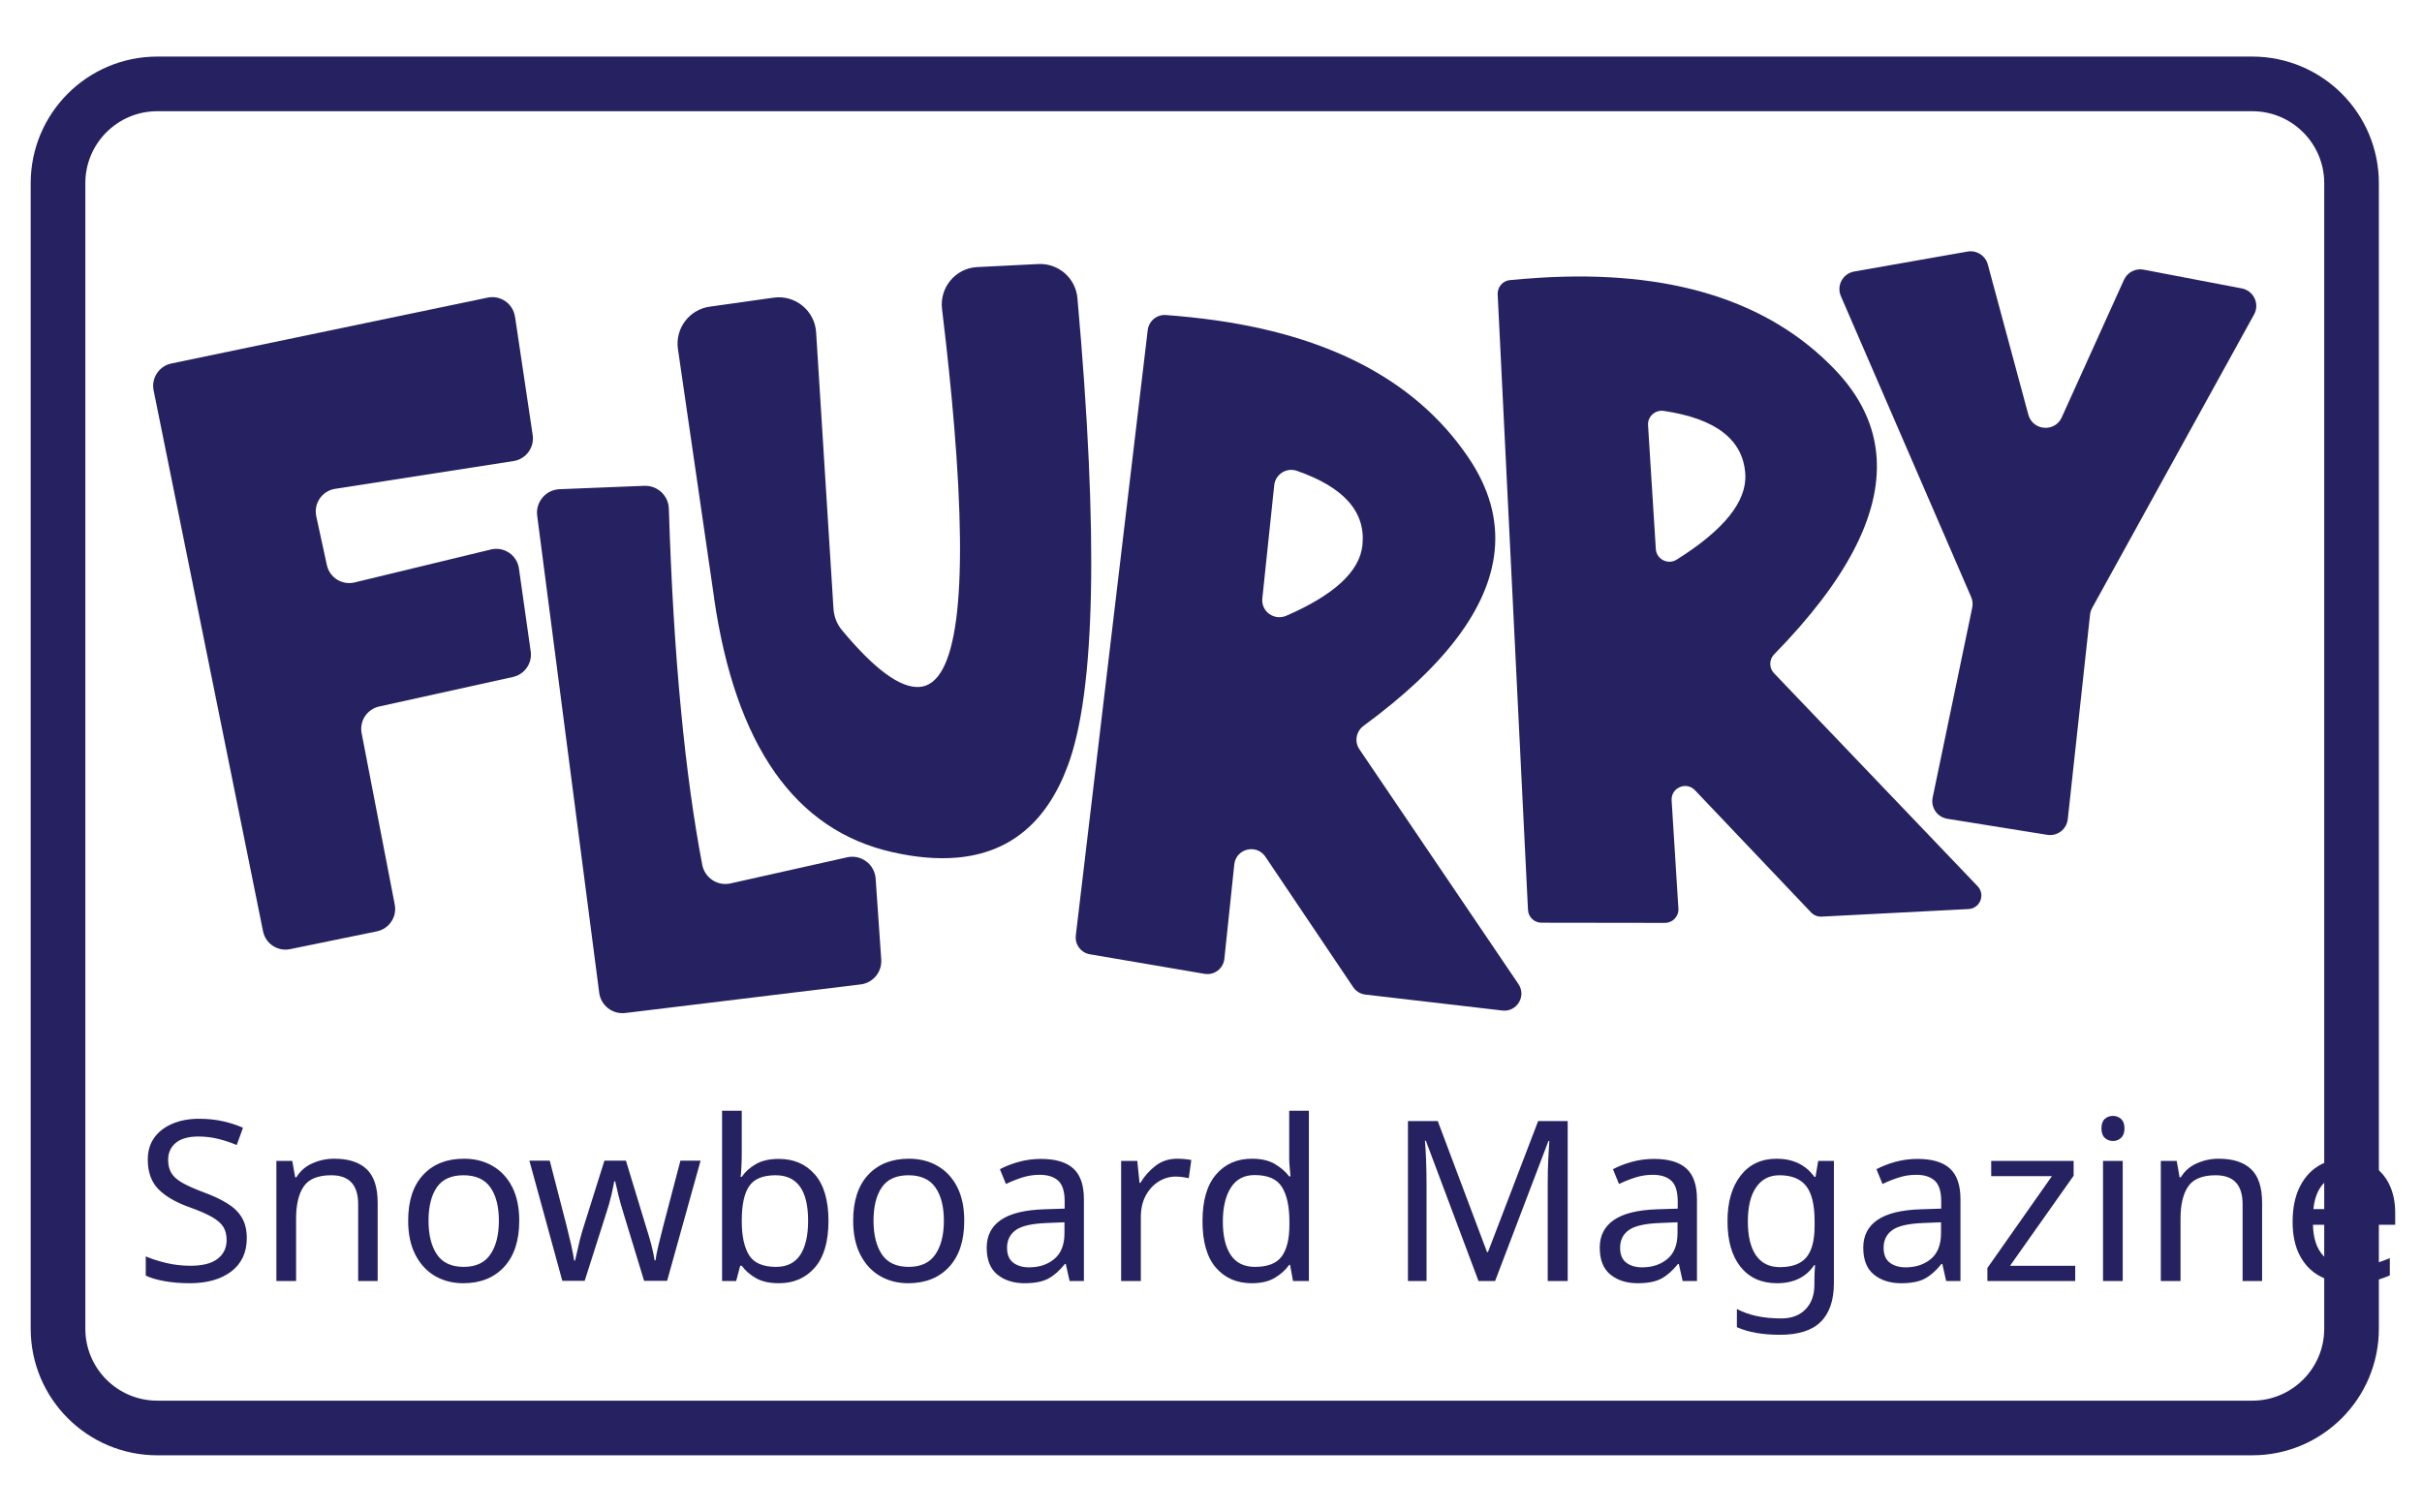
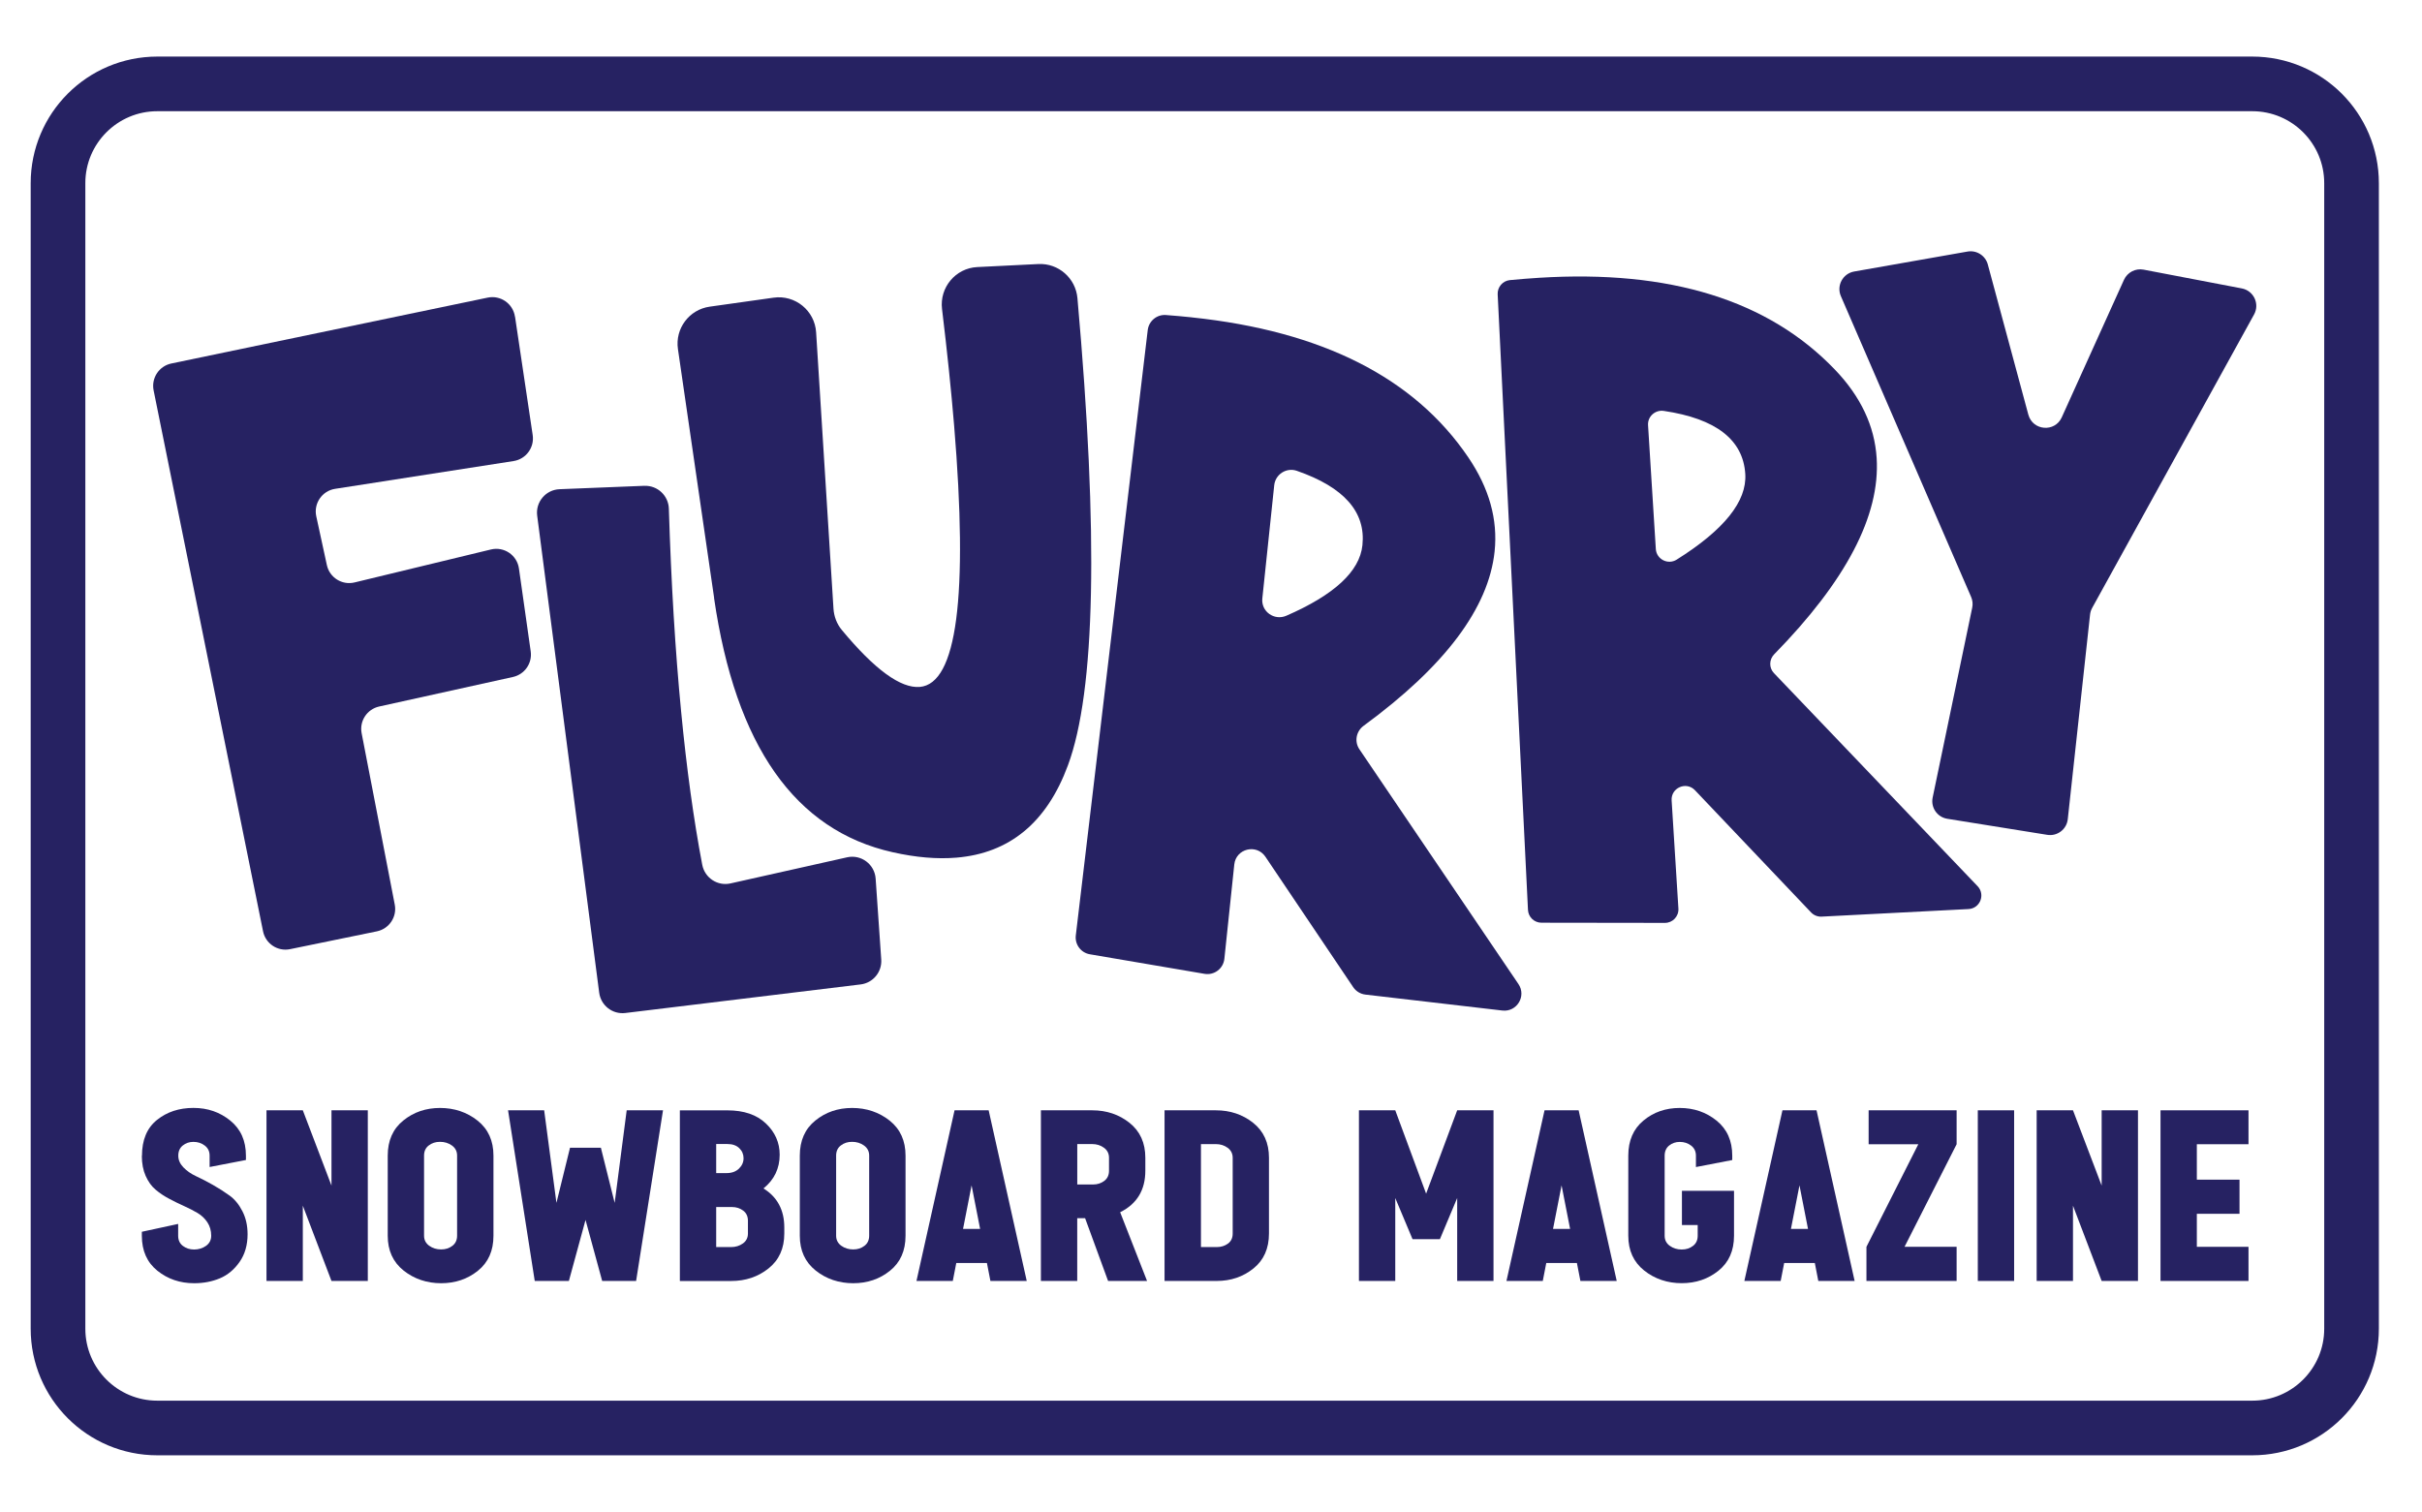
<svg xmlns="http://www.w3.org/2000/svg" id="Layer_1" data-name="Layer 1" viewBox="0 0 576.12 359.71">
  <defs>
    <style>
      .cls-1 {
        fill: none;
        stroke: #262262;
        stroke-miterlimit: 10;
        stroke-width: 13px;
      }

-       .cls-2, .cls-3 {
+       .cls-2 {
        fill: #262262;
-       }
- 
-       .cls-3 {
-         font-family: fFinish, 'f Finish';
-         font-size: 53.3px;
      }
    </style>
  </defs>
-   <text class="cls-3" transform="translate(31.95 304.77)">
-     <tspan x="0" y="0">Snowboard Magazine</tspan>
-   </text>
+   <path class="cls-2" d="M33.77,274.99c0-3.78,1.19-6.63,3.57-8.54,2.38-1.91,5.27-2.86,8.67-2.86s6.29,1.01,8.77,3.02c2.48,2.01,3.72,4.79,3.72,8.33v1.04l-8.64,1.67v-2.71c0-1.01-.38-1.8-1.15-2.39-.76-.59-1.67-.88-2.71-.88-.97,0-1.81.29-2.52.86-.71.57-1.07,1.38-1.07,2.42s.41,1.94,1.22,2.79c.81.85,1.83,1.55,3.04,2.11,1.21.56,2.54,1.24,3.98,2.06,1.44.82,2.77,1.67,3.98,2.55,1.21.88,2.23,2.13,3.04,3.72.82,1.6,1.22,3.42,1.22,5.47,0,2.57-.63,4.76-1.9,6.58-1.27,1.82-2.83,3.12-4.68,3.9-1.86.78-3.9,1.17-6.12,1.17-3.37,0-6.28-.99-8.75-2.97-2.46-1.98-3.7-4.75-3.7-8.33v-.94l8.64-1.87v2.81c0,1.04.37,1.85,1.12,2.42.75.57,1.64.86,2.68.86s2.02-.29,2.84-.88c.81-.59,1.22-1.39,1.22-2.39,0-1.21-.3-2.28-.91-3.2-.61-.92-1.4-1.67-2.37-2.24-.97-.57-2.04-1.12-3.2-1.64-1.16-.52-2.33-1.09-3.51-1.72-1.18-.62-2.26-1.34-3.23-2.16-.97-.81-1.76-1.91-2.37-3.28-.61-1.37-.91-2.96-.91-4.76Z" />
+   <path class="cls-2" d="M78.85,264.16h8.64v40.6h-8.64l-6.82-17.91v17.91h-8.64v-40.6h8.64l6.82,17.91v-17.91Z" />
+   <path class="cls-2" d="M92.23,274.94c0-3.57,1.23-6.36,3.7-8.35,2.46-2,5.38-2.99,8.75-2.99s6.41,1.01,8.93,3.02c2.52,2.01,3.77,4.79,3.77,8.33v19.05c0,3.57-1.23,6.35-3.7,8.33-2.46,1.98-5.38,2.97-8.75,2.97s-6.41-1.01-8.93-3.02c-2.52-2.01-3.77-4.77-3.77-8.28v-19.05ZM100.87,293.99c0,1.01.41,1.8,1.22,2.39.82.59,1.76.88,2.84.88s1.93-.29,2.68-.86c.75-.57,1.12-1.38,1.12-2.42v-19.05c0-1.01-.41-1.8-1.22-2.39-.82-.59-1.76-.88-2.84-.88s-1.93.29-2.68.86c-.75.57-1.12,1.38-1.12,2.42v19.05Z" />
+   <path class="cls-2" d="M146.21,286.18l2.86-22.02h8.64l-6.4,40.6h-8.07l-3.96-14.52-3.96,14.52h-8.12l-6.35-40.6h8.59l2.92,22.02,3.23-13.12h7.34l3.28,13.12Z" />
+   <path class="cls-2" d="M161.72,304.77v-40.6h11.3c3.92,0,6.98,1.04,9.16,3.12,2.19,2.08,3.28,4.56,3.28,7.44,0,3.26-1.28,5.93-3.85,8.02,3.3,2.05,4.95,5.14,4.95,9.27v1.46c0,3.54-1.25,6.31-3.75,8.3-2.5,2-5.47,2.99-8.9,2.99h-12.18ZM170.36,272.18v6.92h2.45c1.25,0,2.24-.36,2.97-1.07.73-.71,1.09-1.54,1.09-2.47s-.34-1.73-1.02-2.39c-.68-.66-1.62-.99-2.84-.99h-2.66ZM170.36,296.7h3.54c1.08,0,2.01-.29,2.81-.86.8-.57,1.2-1.36,1.2-2.37v-3.02c0-1.04-.37-1.85-1.12-2.42-.75-.57-1.64-.86-2.68-.86h-3.75v9.53Z" />
+   <path class="cls-2" d="M190.25,274.94c0-3.57,1.23-6.36,3.7-8.35,2.46-2,5.38-2.99,8.75-2.99s6.41,1.01,8.93,3.02c2.52,2.01,3.77,4.79,3.77,8.33v19.05c0,3.57-1.23,6.35-3.7,8.33-2.46,1.98-5.38,2.97-8.75,2.97s-6.41-1.01-8.93-3.02c-2.52-2.01-3.77-4.77-3.77-8.28v-19.05ZM198.89,293.99c0,1.01.41,1.8,1.22,2.39.82.59,1.76.88,2.84.88s1.93-.29,2.68-.86c.75-.57,1.12-1.38,1.12-2.42v-19.05c0-1.01-.41-1.8-1.22-2.39-.82-.59-1.76-.88-2.84-.88s-1.93.29-2.68.86c-.75.57-1.12,1.38-1.12,2.42v19.05Z" />
+   <path class="cls-2" d="M227.05,264.16h8.12l9.06,40.6h-8.64l-.83-4.27h-7.29l-.83,4.27h-8.64l9.06-40.6ZM231.11,282.02l-2.03,10.36h4.06l-2.03-10.36Z" />
+   <path class="cls-2" d="M247.61,264.16h12.18c3.44,0,6.4,1,8.9,2.99,2.5,2,3.75,4.76,3.75,8.3v3.07c0,4.62-2,7.91-5.99,9.89l6.4,16.35h-9.27l-5.47-14.94h-1.87v14.94h-8.64v-40.6ZM256.25,272.18v9.63h3.75c1.04,0,1.93-.29,2.68-.86.75-.57,1.12-1.38,1.12-2.42v-3.07c0-1.01-.4-1.8-1.2-2.39-.8-.59-1.74-.88-2.81-.88h-3.54Z" />
+   <path class="cls-2" d="M277.02,264.16h12.18c3.44,0,6.4,1,8.9,2.99,2.5,2,3.75,4.76,3.75,8.3v18.01c0,3.57-1.23,6.35-3.7,8.33-2.46,1.98-5.38,2.97-8.75,2.97h-12.39v-40.6ZM285.67,296.7h3.75c1.04,0,1.93-.28,2.68-.83.75-.55,1.12-1.35,1.12-2.39v-18.01c0-1.01-.4-1.8-1.2-2.39-.8-.59-1.74-.88-2.81-.88h-3.54v24.52Z" />
+   <path class="cls-2" d="M355.26,264.16v40.6h-8.64v-19.73l-4.11,9.79h-6.51l-4.11-9.79v19.73h-8.64v-40.6h8.64l7.34,19.83,7.39-19.83h8.64Z" />
+   <path class="cls-2" d="M367.39,264.16h8.12l9.06,40.6h-8.64l-.83-4.27h-7.29l-.83,4.27h-8.64l9.06-40.6ZM371.45,282.02l-2.03,10.36h4.06l-2.03-10.36Z" />
+   <path class="cls-2" d="M400.08,283.32h12.39v10.67c0,3.57-1.23,6.35-3.7,8.33-2.46,1.98-5.38,2.97-8.75,2.97s-6.41-1.01-8.93-3.02c-2.52-2.01-3.77-4.77-3.77-8.28v-19.05c0-3.57,1.21-6.36,3.62-8.35,2.41-2,5.28-2.99,8.62-2.99s6.29,1.01,8.77,3.02c2.48,2.01,3.72,4.79,3.72,8.33v1.04l-8.64,1.67v-2.71c0-1.01-.38-1.8-1.14-2.39-.76-.59-1.67-.88-2.71-.88-.97,0-1.81.29-2.52.86-.71.57-1.07,1.38-1.07,2.42v19.05c0,1.01.41,1.8,1.22,2.39.82.59,1.76.88,2.84.88s1.93-.29,2.68-.86c.75-.57,1.12-1.38,1.12-2.42v-2.55h-3.75v-8.12Z" />
+   <path class="cls-2" d="M423.98,264.16h8.12l9.06,40.6h-8.64l-.83-4.27h-7.29l-.83,4.27h-8.64l9.06-40.6ZM428.04,282.02l-2.03,10.36h4.06l-2.03-10.36Z" />
+   <path class="cls-2" d="M444.49,264.16h20.93v8.07l-12.39,24.41h12.39v8.12h-21.45v-8.12l12.34-24.41h-11.82v-8.07Z" />
+   <path class="cls-2" d="M470.46,264.16h8.64v40.6h-8.64v-40.6Z" />
+   <path class="cls-2" d="M499.92,264.16h8.64v40.6h-8.64l-6.82-17.91v17.91h-8.64v-40.6h8.64l6.82,17.91v-17.91Z" />
+   <path class="cls-2" d="M534.85,264.16v8.07h-12.29v8.43h10.15v8.12h-10.15v7.86h12.29v8.12h-20.93v-40.6h20.93Z" />
  <g>
    <path class="cls-2" d="M122.51,75.34l4.2,28.17c.44,2.96-1.59,5.72-4.54,6.18l-42.46,6.61c-3.09.48-5.14,3.47-4.48,6.53l2.52,11.61c.65,2.98,3.62,4.85,6.59,4.13l32.44-7.84c3.12-.75,6.21,1.34,6.66,4.52l2.8,19.73c.4,2.81-1.44,5.46-4.21,6.08l-31.84,7.03c-2.88.64-4.73,3.45-4.17,6.34l7.88,40.79c.57,2.92-1.33,5.76-4.25,6.36l-20.65,4.24c-2.95.61-5.83-1.3-6.43-4.25l-26.03-128.69c-.59-2.93,1.29-5.79,4.22-6.4l75.24-15.67c3.06-.64,6.03,1.43,6.49,4.52Z" />
    <path class="cls-2" d="M153.3,115.59c3.11-.12,5.71,2.34,5.8,5.44.55,17.68,1.52,33.77,2.92,48.26,1.3,13.52,2.97,25.67,5.02,36.44.59,3.12,3.62,5.14,6.72,4.45l27.73-6.21c3.34-.75,6.56,1.65,6.8,5.07l1.33,19.24c.2,2.97-1.95,5.57-4.9,5.93l-55.97,6.8c-3.05.37-5.82-1.78-6.22-4.83l-14.75-113.49c-.42-3.26,2.04-6.17,5.32-6.3l20.2-.81Z" />
    <path class="cls-2" d="M169.87,142.26l-8.61-59.22c-.71-4.87,2.68-9.4,7.56-10.08l15.2-2.14c5.13-.72,9.79,3.08,10.11,8.25l4.13,65.74c.12,1.85.8,3.65,1.98,5.07,7.81,9.41,13.99,13.92,18.54,13.55,8.83-.73,11.56-21.49,8.17-62.28-.69-8.26-1.64-17.47-2.87-27.64-.62-5.12,3.23-9.72,8.38-9.97l14.53-.72c4.78-.24,8.88,3.36,9.3,8.12,5.04,56.45,4.28,93.5-2.26,111.14-5.02,13.59-13.87,20.92-26.55,21.97-4.58.38-9.62-.05-15.14-1.29-23.23-5.19-37.39-25.35-42.49-60.5Z" />
    <path class="cls-2" d="M283.49,75.51c31.01,3.26,52.93,14.36,65.76,33.29,4.98,7.33,7.07,14.8,6.27,22.41-1.42,13.45-11.8,27.28-31.16,41.47-1.77,1.3-2.24,3.75-1.01,5.57l37.84,55.87c1.95,2.87-.38,6.71-3.83,6.3l-32.57-3.79c-1.18-.14-2.23-.78-2.9-1.76l-20.89-31.04c-2.12-3.14-7-1.93-7.4,1.84l-2.36,22.45c-.25,2.33-2.41,3.97-4.72,3.57l-27.27-4.65c-2.13-.36-3.6-2.33-3.35-4.48l17.11-144.03c.26-2.15,2.16-3.74,4.31-3.58s4.11.34,6.14.55ZM324.08,129.72c.83-7.91-4.37-13.81-15.62-17.71-2.46-.85-5.09.84-5.36,3.43l-2.83,26.93c-.33,3.12,2.84,5.37,5.72,4.12,11.4-4.96,17.44-10.55,18.09-16.77Z" />
    <path class="cls-2" d="M366.09,66.09c31.12-1.95,54.58,5.34,70.39,21.86,6.13,6.4,9.44,13.41,9.92,21.05.86,13.65-7.27,29.2-24.37,46.66-1.22,1.24-1.27,3.23-.06,4.49l48.44,50.69c1.9,1.99.59,5.3-2.16,5.44l-34.95,1.8c-.94.05-1.85-.32-2.5-1l-27.62-29.07c-2.07-2.18-5.74-.58-5.55,2.42l1.61,25.72c.12,1.86-1.36,3.43-3.22,3.42l-29.35-.04c-1.72,0-3.13-1.35-3.21-3.06l-7.21-146.45c-.08-1.72,1.2-3.21,2.91-3.38,2.33-.22,4.64-.41,6.94-.55ZM415.15,112.78c-.51-8.17-6.98-13.18-19.39-15.02-2.04-.3-3.87,1.34-3.74,3.39l1.85,29.47c.15,2.43,2.88,3.83,4.95,2.53,11.3-7.09,16.74-13.89,16.33-20.37Z" />
    <path class="cls-2" d="M472.84,62.92l9.64,35.73c1.04,3.84,6.31,4.27,7.95.64l14.8-32.72c.81-1.78,2.73-2.78,4.65-2.42l23.38,4.47c2.83.54,4.31,3.69,2.91,6.21l-38.51,69.81c-.27.49-.44,1.03-.5,1.59l-5.3,48.67c-.26,2.41-2.49,4.11-4.88,3.72l-23.78-3.82c-2.39-.38-3.97-2.68-3.48-5.05l9.41-45.18c.18-.86.09-1.74-.26-2.55l-30.98-71.56c-1.09-2.51.46-5.38,3.15-5.86l26.97-4.75c2.16-.38,4.25.95,4.83,3.07Z" />
  </g>
  <rect class="cls-1" x="13.8" y="19.96" width="545.56" height="319.78" rx="23.62" ry="23.62" />
</svg>
